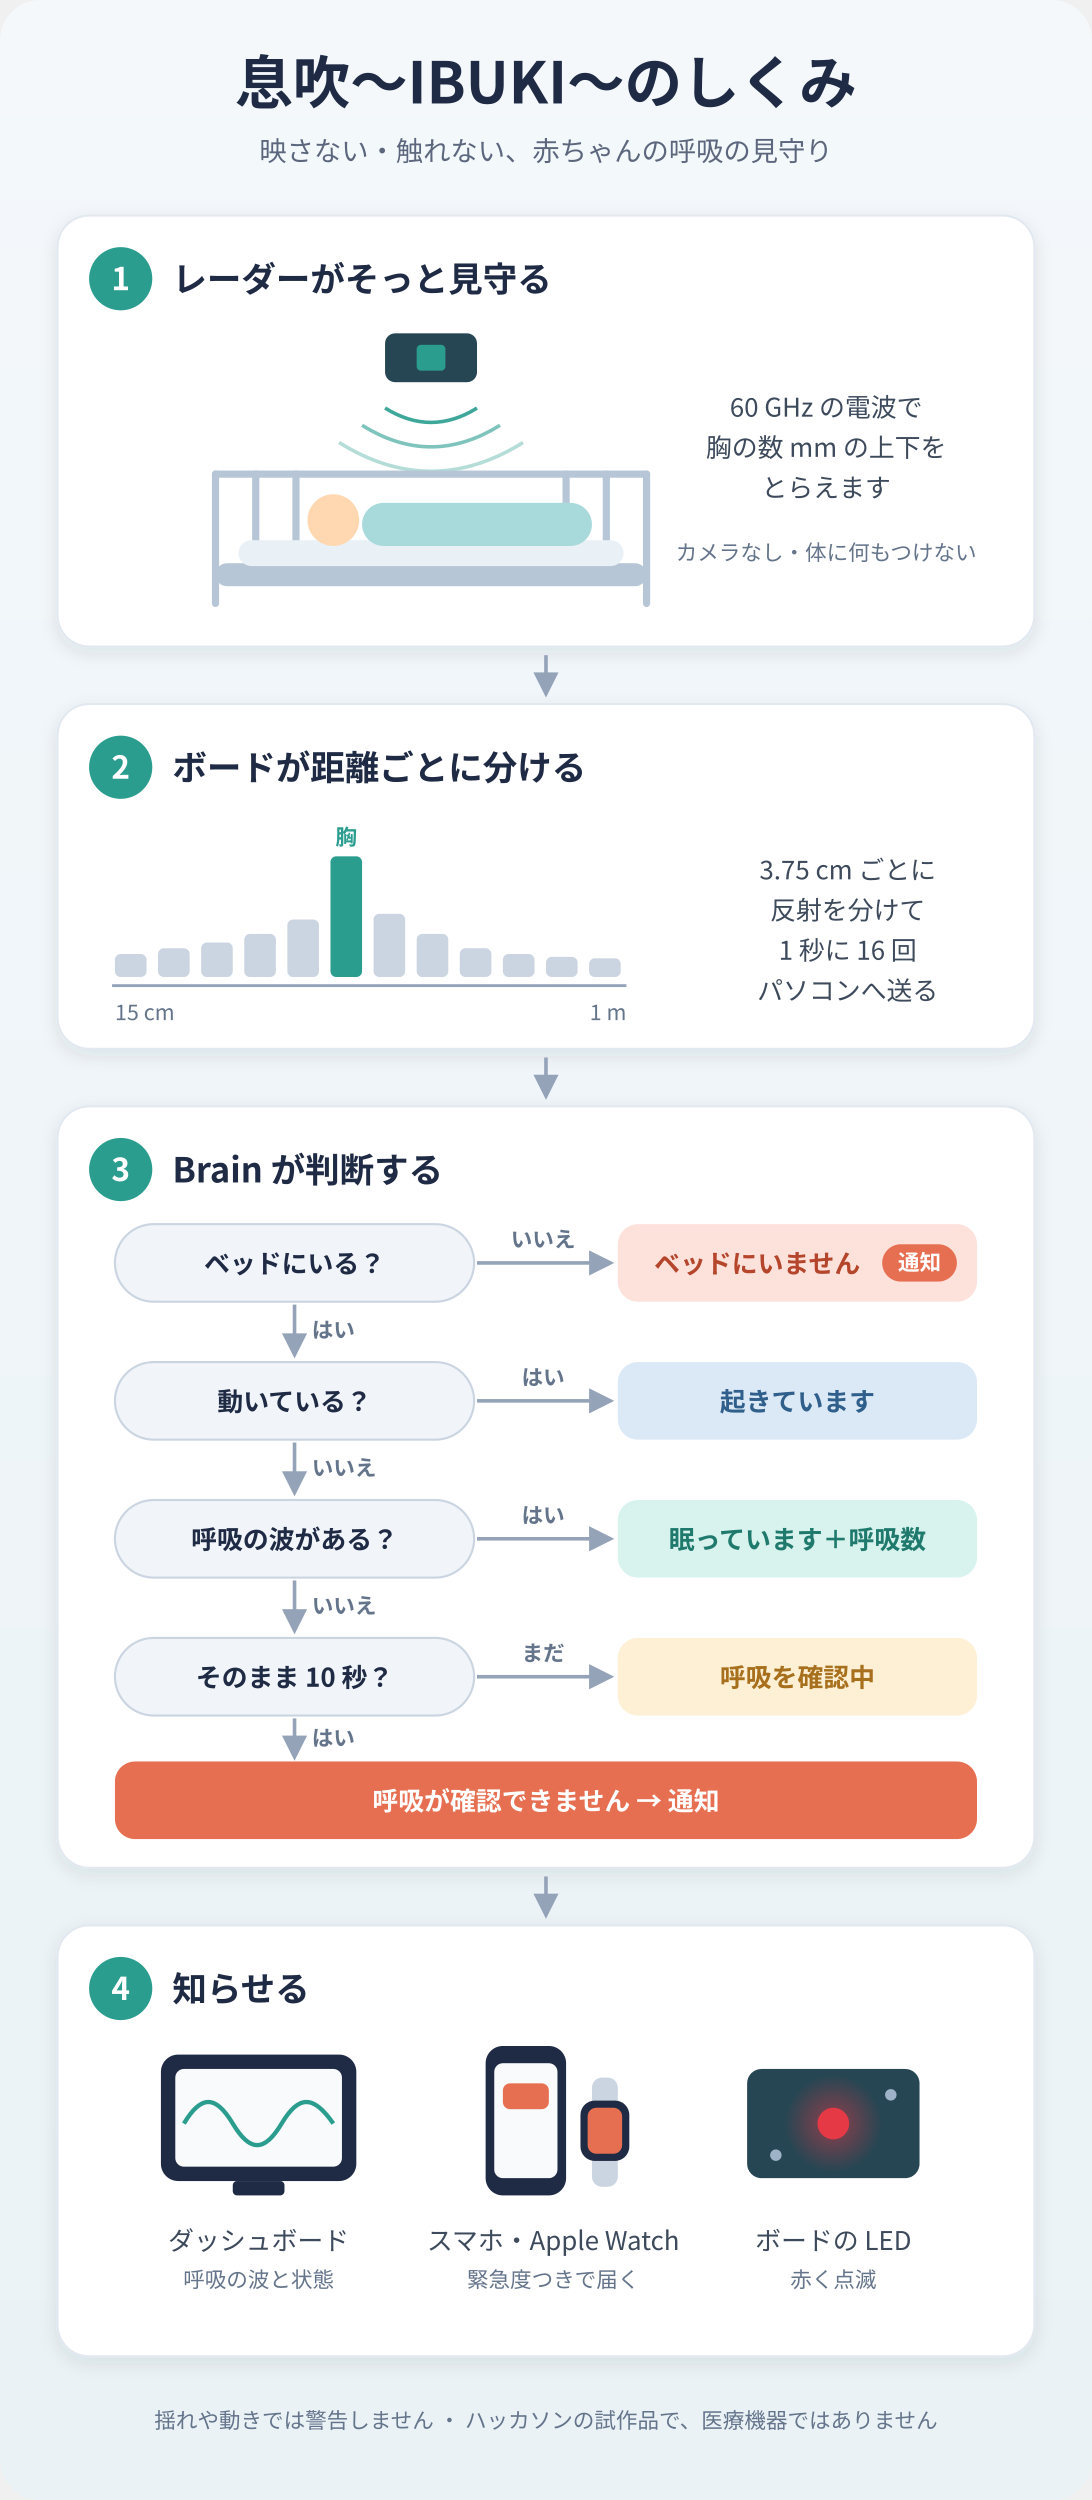
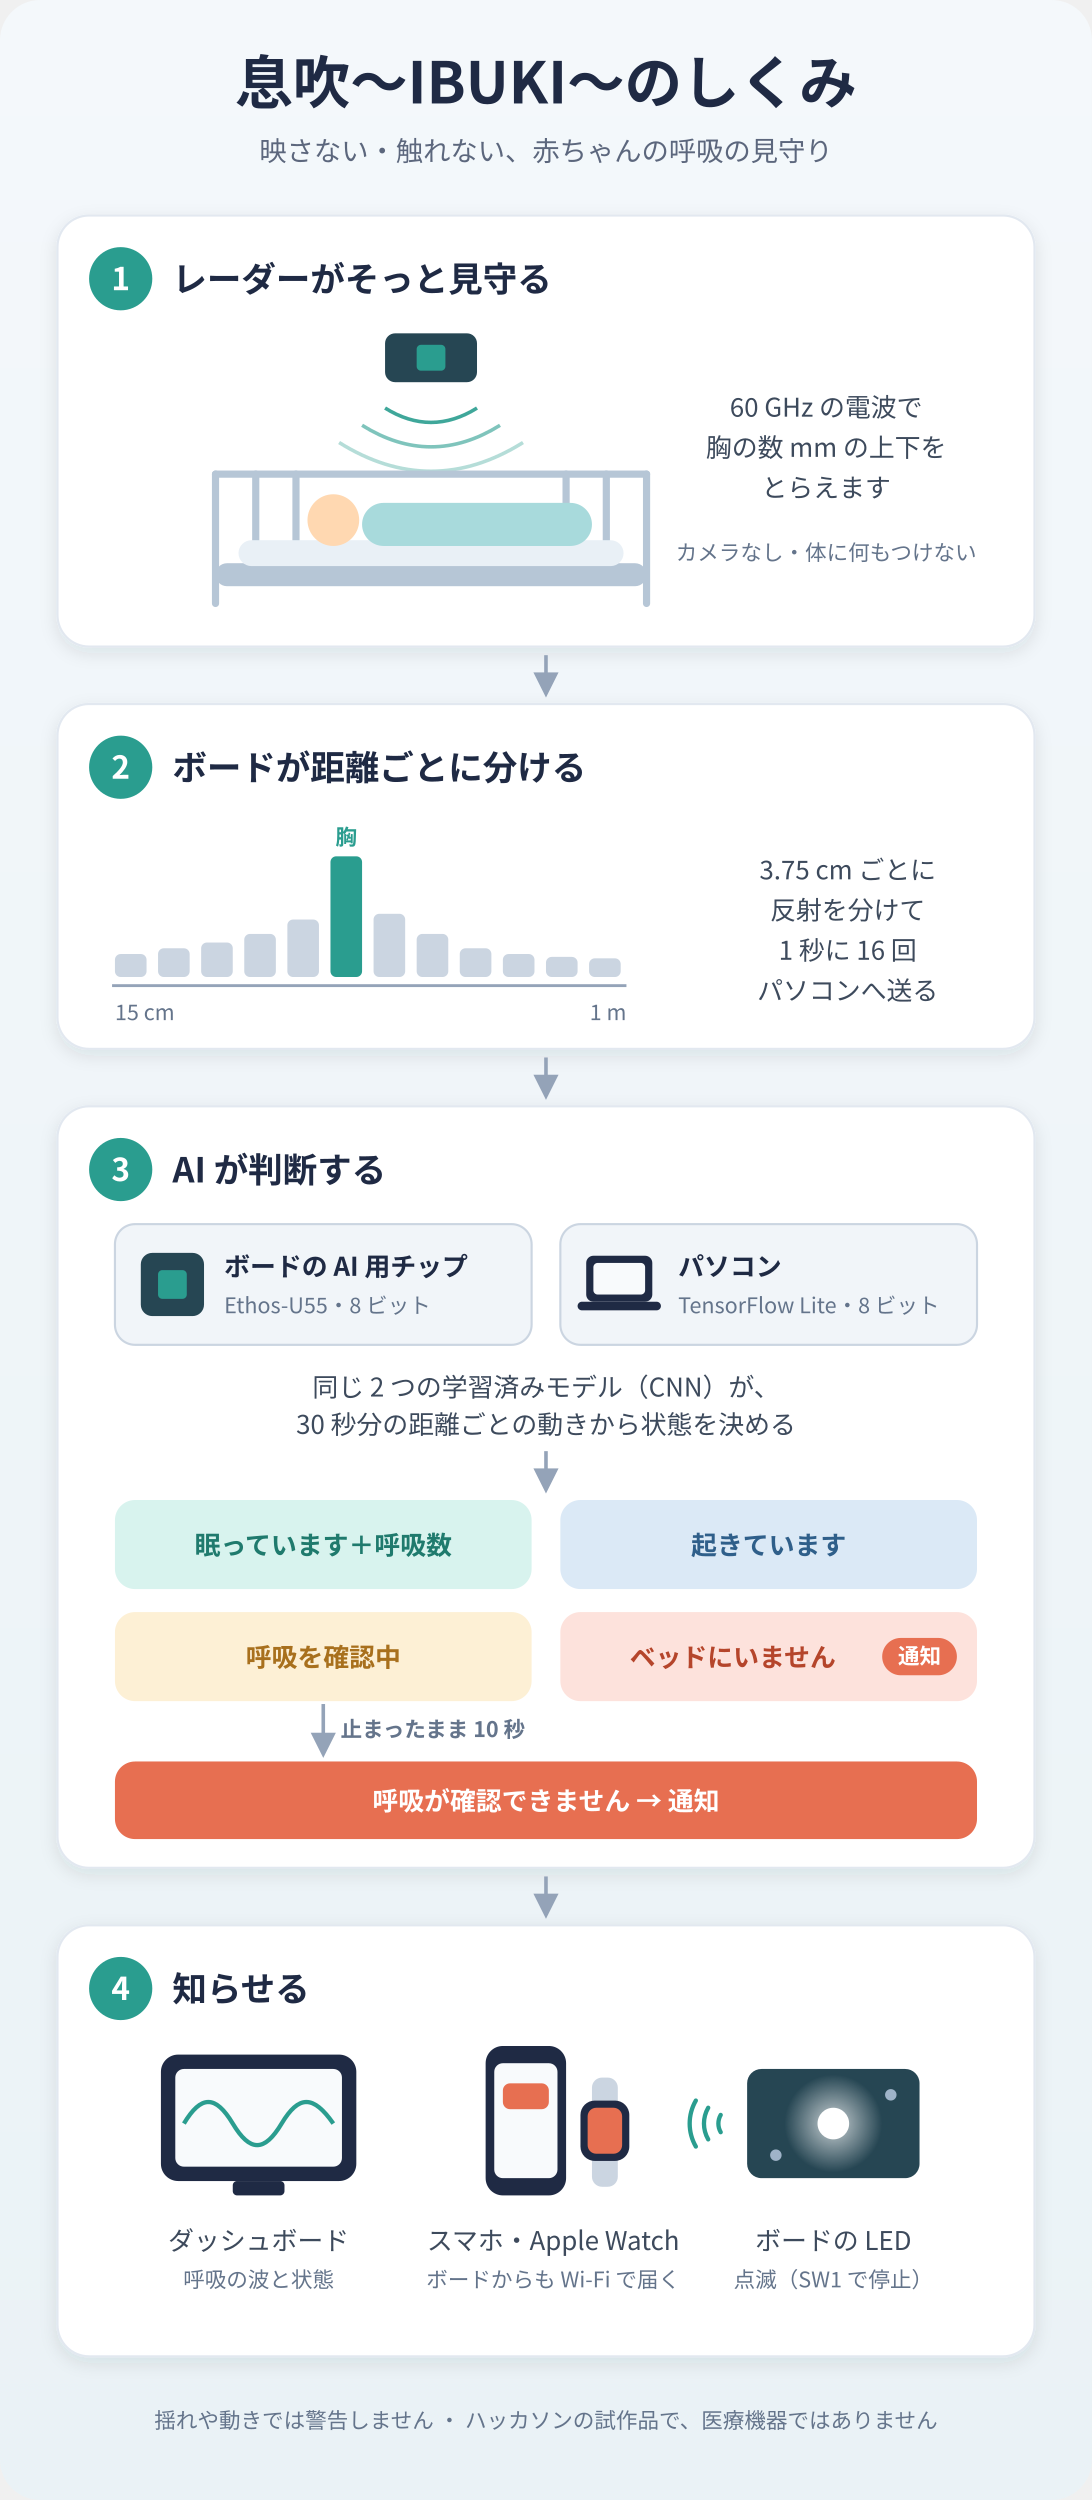
<svg xmlns="http://www.w3.org/2000/svg" width="760" height="1740" viewBox="0 0 760 1740" role="img" aria-label="息吹～IBUKI～のしくみ">
  <defs>
    <linearGradient id="bg" x1="0" y1="0" x2="0" y2="1">
      <stop offset="0" stop-color="#f4f8fb" />
      <stop offset="1" stop-color="#eaf2f6" />
    </linearGradient>
    <filter id="shadow" x="-10%" y="-10%" width="120%" height="130%">
      <feDropShadow dx="0" dy="4" stdDeviation="6" flood-color="#1f2a44" flood-opacity="0.10" />
    </filter>
    <radialGradient id="glow" cx="0.5" cy="0.5" r="0.5">
-       <stop offset="0" stop-color="#e63946" stop-opacity="0.55" />
-       <stop offset="1" stop-color="#e63946" stop-opacity="0" />
+       <stop offset="0" stop-color="#ffffff" stop-opacity="0.75" />
+       <stop offset="1" stop-color="#ffffff" stop-opacity="0" />
    </radialGradient>
    <marker id="arrow" viewBox="0 0 10 10" refX="8" refY="5" markerWidth="7" markerHeight="7" orient="auto-start-reverse">
      <path d="M 0 0 L 10 5 L 0 10 z" fill="#94a3b8" />
    </marker>
    <style>
      text { font-family: "Hiragino Sans", "Hiragino Kaku Gothic ProN", "Noto Sans JP", "Noto Sans CJK JP", "Yu Gothic", Meiryo, sans-serif; fill: #1f2a44; }
      .title { font-size: 40px; font-weight: 700; }
      .sub { font-size: 19px; fill: #5c677d; }
      .h { font-size: 24px; font-weight: 700; }
      .t { font-size: 18px; fill: #3d4a5c; }
      .s { font-size: 15px; fill: #64748b; }
      .q { font-size: 18px; font-weight: 600; }
      .lab { font-size: 15px; font-weight: 600; fill: #64748b; }
      .num { font-size: 22px; font-weight: 700; fill: #ffffff; }
      .card { fill: #ffffff; stroke: #e2e8f0; stroke-width: 1.5; }
      .flow { stroke: #94a3b8; stroke-width: 2.5; fill: none; }
    </style>
  </defs>
  <rect x="0" y="0" width="760" height="1740" rx="28" fill="url(#bg)" />
  <text x="380" y="72" text-anchor="middle" class="title">息吹～IBUKI～のしくみ</text>
  <text x="380" y="112" text-anchor="middle" class="sub">映さない・触れない、赤ちゃんの呼吸の見守り</text>
  <rect x="40" y="150" width="680" height="300" rx="22" class="card" filter="url(#shadow)" />
  <circle cx="84" cy="194" r="22" fill="#2a9d8f" />
  <text x="84" y="202" text-anchor="middle" class="num">1</text>
  <text x="120" y="203" class="h">レーダーがそっと見守る</text>
  <rect x="268" y="232" width="64" height="34" rx="7" fill="#264653" />
  <rect x="290" y="240" width="20" height="18" rx="3" fill="#2a9d8f" />
  <path d="M 268 284 Q 300 304 332 284" class="flow" style="stroke:#2a9d8f" opacity="0.9" />
  <path d="M 252 296 Q 300 326 348 296" class="flow" style="stroke:#2a9d8f" opacity="0.6" />
  <path d="M 236 308 Q 300 348 364 308" class="flow" style="stroke:#2a9d8f" opacity="0.35" />
  <g stroke="#b6c6d6" stroke-width="5" stroke-linecap="round">
    <line x1="150" y1="330" x2="450" y2="330" />
    <line x1="150" y1="330" x2="150" y2="420" />
    <line x1="450" y1="330" x2="450" y2="420" />
    <line x1="178" y1="330" x2="178" y2="392" />
    <line x1="206" y1="330" x2="206" y2="392" />
    <line x1="394" y1="330" x2="394" y2="392" />
    <line x1="422" y1="330" x2="422" y2="392" />
  </g>
  <rect x="150" y="392" width="300" height="16" rx="8" fill="#b6c6d6" />
  <rect x="166" y="376" width="268" height="18" rx="9" fill="#e9f0f6" />
  <circle cx="232" cy="362" r="18" fill="#ffd8b1" />
  <rect x="252" y="350" width="160" height="30" rx="15" fill="#a8dadc" />
  <text x="575" y="290" text-anchor="middle" class="t">60 GHz の電波で</text>
  <text x="575" y="318" text-anchor="middle" class="t">胸の数 mm の上下を</text>
  <text x="575" y="346" text-anchor="middle" class="t">とらえます</text>
  <text x="575" y="390" text-anchor="middle" class="s">カメラなし・体に何もつけない</text>
  <line x1="380" y1="456" x2="380" y2="482" class="flow" marker-end="url(#arrow)" />
  <rect x="40" y="490" width="680" height="240" rx="22" class="card" filter="url(#shadow)" />
  <circle cx="84" cy="534" r="22" fill="#2a9d8f" />
  <text x="84" y="542" text-anchor="middle" class="num">2</text>
  <text x="120" y="543" class="h">ボードが距離ごとに分ける</text>
  <g fill="#cbd5e1">
    <rect x="80" y="664" width="22" height="16" rx="4" />
    <rect x="110" y="660" width="22" height="20" rx="4" />
    <rect x="140" y="656" width="22" height="24" rx="4" />
    <rect x="170" y="650" width="22" height="30" rx="4" />
    <rect x="200" y="640" width="22" height="40" rx="4" />
    <rect x="260" y="636" width="22" height="44" rx="4" />
    <rect x="290" y="650" width="22" height="30" rx="4" />
    <rect x="320" y="660" width="22" height="20" rx="4" />
    <rect x="350" y="664" width="22" height="16" rx="4" />
    <rect x="380" y="666" width="22" height="14" rx="4" />
    <rect x="410" y="667" width="22" height="13" rx="4" />
  </g>
  <rect x="230" y="596" width="22" height="84" rx="4" fill="#2a9d8f" />
  <text x="241" y="588" text-anchor="middle" class="lab" style="fill:#2a9d8f">胸</text>
  <line x1="78" y1="686" x2="436" y2="686" stroke="#94a3b8" stroke-width="2" />
  <text x="80" y="710" class="s">15 cm</text>
  <text x="436" y="710" text-anchor="end" class="s">1 m</text>
  <text x="590" y="612" text-anchor="middle" class="t">3.75 cm ごとに</text>
  <text x="590" y="640" text-anchor="middle" class="t">反射を分けて</text>
  <text x="590" y="668" text-anchor="middle" class="t">1 秒に 16 回</text>
  <text x="590" y="696" text-anchor="middle" class="t">パソコンへ送る</text>
  <line x1="380" y1="736" x2="380" y2="762" class="flow" marker-end="url(#arrow)" />
  <rect x="40" y="770" width="680" height="530" rx="22" class="card" filter="url(#shadow)" />
  <circle cx="84" cy="814" r="22" fill="#2a9d8f" />
  <text x="84" y="822" text-anchor="middle" class="num">3</text>
-   <text x="120" y="823" class="h">Brain が判断する</text>
-   <g>
-     <rect x="80" y="852" width="250" height="54" rx="27" fill="#f1f5f9" stroke="#cbd5e1" stroke-width="1.5" />
-     <text x="205" y="886" text-anchor="middle" class="q">ベッドにいる？</text>
-     <rect x="80" y="948" width="250" height="54" rx="27" fill="#f1f5f9" stroke="#cbd5e1" stroke-width="1.5" />
-     <text x="205" y="982" text-anchor="middle" class="q">動いている？</text>
-     <rect x="80" y="1044" width="250" height="54" rx="27" fill="#f1f5f9" stroke="#cbd5e1" stroke-width="1.5" />
-     <text x="205" y="1078" text-anchor="middle" class="q">呼吸の波がある？</text>
-     <rect x="80" y="1140" width="250" height="54" rx="27" fill="#f1f5f9" stroke="#cbd5e1" stroke-width="1.5" />
-     <text x="205" y="1174" text-anchor="middle" class="q">そのまま 10 秒？</text>
-   </g>
-   <line x1="205" y1="908" x2="205" y2="942" class="flow" marker-end="url(#arrow)" />
-   <text x="217" y="931" class="lab">はい</text>
-   <line x1="205" y1="1004" x2="205" y2="1038" class="flow" marker-end="url(#arrow)" />
-   <text x="217" y="1027" class="lab">いいえ</text>
-   <line x1="205" y1="1100" x2="205" y2="1134" class="flow" marker-end="url(#arrow)" />
-   <text x="217" y="1123" class="lab">いいえ</text>
-   <line x1="205" y1="1196" x2="205" y2="1222" class="flow" marker-end="url(#arrow)" />
-   <text x="217" y="1215" class="lab">はい</text>
-   <line x1="332" y1="879" x2="424" y2="879" class="flow" marker-end="url(#arrow)" />
-   <text x="378" y="868" text-anchor="middle" class="lab">いいえ</text>
-   <rect x="430" y="852" width="250" height="54" rx="14" fill="#fde2dc" />
-   <text x="527" y="886" text-anchor="middle" class="q" style="fill:#b5452b">ベッドにいません</text>
-   <rect x="614" y="866" width="52" height="26" rx="13" fill="#e76f51" />
-   <text x="640" y="884" text-anchor="middle" class="lab" style="fill:#ffffff">通知</text>
-   <line x1="332" y1="975" x2="424" y2="975" class="flow" marker-end="url(#arrow)" />
-   <text x="378" y="964" text-anchor="middle" class="lab">はい</text>
-   <rect x="430" y="948" width="250" height="54" rx="14" fill="#dbe9f6" />
-   <text x="555" y="982" text-anchor="middle" class="q" style="fill:#2f5f8a">起きています</text>
-   <line x1="332" y1="1071" x2="424" y2="1071" class="flow" marker-end="url(#arrow)" />
-   <text x="378" y="1060" text-anchor="middle" class="lab">はい</text>
-   <rect x="430" y="1044" width="250" height="54" rx="14" fill="#d8f3ee" />
-   <text x="555" y="1078" text-anchor="middle" class="q" style="fill:#1f7a6d">眠っています＋呼吸数</text>
-   <line x1="332" y1="1167" x2="424" y2="1167" class="flow" marker-end="url(#arrow)" />
-   <text x="378" y="1156" text-anchor="middle" class="lab">まだ</text>
-   <rect x="430" y="1140" width="250" height="54" rx="14" fill="#fdf0d5" />
-   <text x="555" y="1174" text-anchor="middle" class="q" style="fill:#a8701d">呼吸を確認中</text>
+   <text x="120" y="823" class="h">AI が判断する</text>
+   <rect x="80" y="852" width="290" height="84" rx="14" fill="#f1f5f9" stroke="#cbd5e1" stroke-width="1.5" />
+   <rect x="98" y="872" width="44" height="44" rx="8" fill="#264653" />
+   <rect x="110" y="884" width="20" height="20" rx="3" fill="#2a9d8f" />
+   <text x="156" y="888" class="q">ボードの AI 用チップ</text>
+   <text x="156" y="914" class="s">Ethos-U55・8 ビット</text>
+   <rect x="390" y="852" width="290" height="84" rx="14" fill="#f1f5f9" stroke="#cbd5e1" stroke-width="1.5" />
+   <rect x="408" y="874" width="46" height="32" rx="5" fill="#1f2a44" />
+   <rect x="413" y="879" width="36" height="22" rx="3" fill="#f8fafc" />
+   <rect x="402" y="906" width="58" height="6" rx="3" fill="#1f2a44" />
+   <text x="472" y="888" class="q">パソコン</text>
+   <text x="472" y="914" class="s">TensorFlow Lite・8 ビット</text>
+   <text x="380" y="972" text-anchor="middle" class="t">同じ 2 つの学習済みモデル（CNN）が、</text>
+   <text x="380" y="998" text-anchor="middle" class="t">30 秒分の距離ごとの動きから状態を決める</text>
+   <line x1="380" y1="1010" x2="380" y2="1036" class="flow" marker-end="url(#arrow)" />
+   <rect x="80" y="1044" width="290" height="62" rx="14" fill="#d8f3ee" />
+   <text x="225" y="1082" text-anchor="middle" class="q" style="fill:#1f7a6d">眠っています＋呼吸数</text>
+   <rect x="390" y="1044" width="290" height="62" rx="14" fill="#dbe9f6" />
+   <text x="535" y="1082" text-anchor="middle" class="q" style="fill:#2f5f8a">起きています</text>
+   <rect x="80" y="1122" width="290" height="62" rx="14" fill="#fdf0d5" />
+   <text x="225" y="1160" text-anchor="middle" class="q" style="fill:#a8701d">呼吸を確認中</text>
+   <rect x="390" y="1122" width="290" height="62" rx="14" fill="#fde2dc" />
+   <text x="510" y="1160" text-anchor="middle" class="q" style="fill:#b5452b">ベッドにいません</text>
+   <rect x="614" y="1140" width="52" height="26" rx="13" fill="#e76f51" />
+   <text x="640" y="1158" text-anchor="middle" class="lab" style="fill:#ffffff">通知</text>
+   <line x1="225" y1="1186" x2="225" y2="1220" class="flow" marker-end="url(#arrow)" />
+   <text x="237" y="1209" class="lab">止まったまま 10 秒</text>
  <rect x="80" y="1226" width="600" height="54" rx="14" fill="#e76f51" />
  <text x="380" y="1260" text-anchor="middle" class="q" style="fill:#ffffff">呼吸が確認できません → 通知</text>
  <line x1="380" y1="1306" x2="380" y2="1332" class="flow" marker-end="url(#arrow)" />
  <rect x="40" y="1340" width="680" height="300" rx="22" class="card" filter="url(#shadow)" />
  <circle cx="84" cy="1384" r="22" fill="#2a9d8f" />
  <text x="84" y="1392" text-anchor="middle" class="num">4</text>
  <text x="120" y="1393" class="h">知らせる</text>
  <rect x="112" y="1430" width="136" height="88" rx="12" fill="#1f2a44" />
  <rect x="122" y="1440" width="116" height="68" rx="6" fill="#f8fafc" />
  <path d="M 128 1478 C 140 1458 150 1458 162 1478 S 184 1498 196 1478 S 218 1458 232 1478" fill="none" stroke="#2a9d8f" stroke-width="3" />
  <rect x="162" y="1518" width="36" height="10" rx="3" fill="#1f2a44" />
  <text x="180" y="1566" text-anchor="middle" class="t">ダッシュボード</text>
  <text x="180" y="1592" text-anchor="middle" class="s">呼吸の波と状態</text>
  <rect x="338" y="1424" width="56" height="104" rx="12" fill="#1f2a44" />
  <rect x="344" y="1436" width="44" height="80" rx="6" fill="#f8fafc" />
  <rect x="350" y="1450" width="32" height="18" rx="5" fill="#e76f51" />
  <rect x="412" y="1446" width="18" height="76" rx="7" fill="#cbd5e1" />
  <rect x="404" y="1462" width="34" height="42" rx="10" fill="#1f2a44" />
  <rect x="409" y="1467" width="24" height="32" rx="6" fill="#e76f51" />
  <text x="385" y="1566" text-anchor="middle" class="t">スマホ・Apple Watch</text>
-   <text x="385" y="1592" text-anchor="middle" class="s">緊急度つきで届く</text>
+   <text x="385" y="1592" text-anchor="middle" class="s">ボードからも Wi-Fi で届く</text>
  <rect x="520" y="1440" width="120" height="76" rx="10" fill="#264653" />
  <circle cx="580" cy="1478" r="34" fill="url(#glow)" />
-   <circle cx="580" cy="1478" r="11" fill="#e63946" />
+   <circle cx="580" cy="1478" r="11" fill="#ffffff" />
  <circle cx="540" cy="1500" r="4" fill="#9fb3c8" />
  <circle cx="620" cy="1458" r="4" fill="#9fb3c8" />
+   <g fill="none" stroke="#2a9d8f" stroke-width="3" stroke-linecap="round">
+     <path d="M 501.6 1472.0 A 12 12 0 0 0 501.6 1484.0" />
+     <path d="M 492.9 1467.0 A 22 22 0 0 0 492.9 1489.0" />
+     <path d="M 484.3 1462.0 A 32 32 0 0 0 484.3 1494.0" />
+   </g>
  <text x="580" y="1566" text-anchor="middle" class="t">ボードの LED</text>
-   <text x="580" y="1592" text-anchor="middle" class="s">赤く点滅</text>
+   <text x="580" y="1592" text-anchor="middle" class="s">点滅（SW1 で停止）</text>
  <text x="380" y="1690" text-anchor="middle" class="s">揺れや動きでは警告しません ・ ハッカソンの試作品で、医療機器ではありません</text>
</svg>
